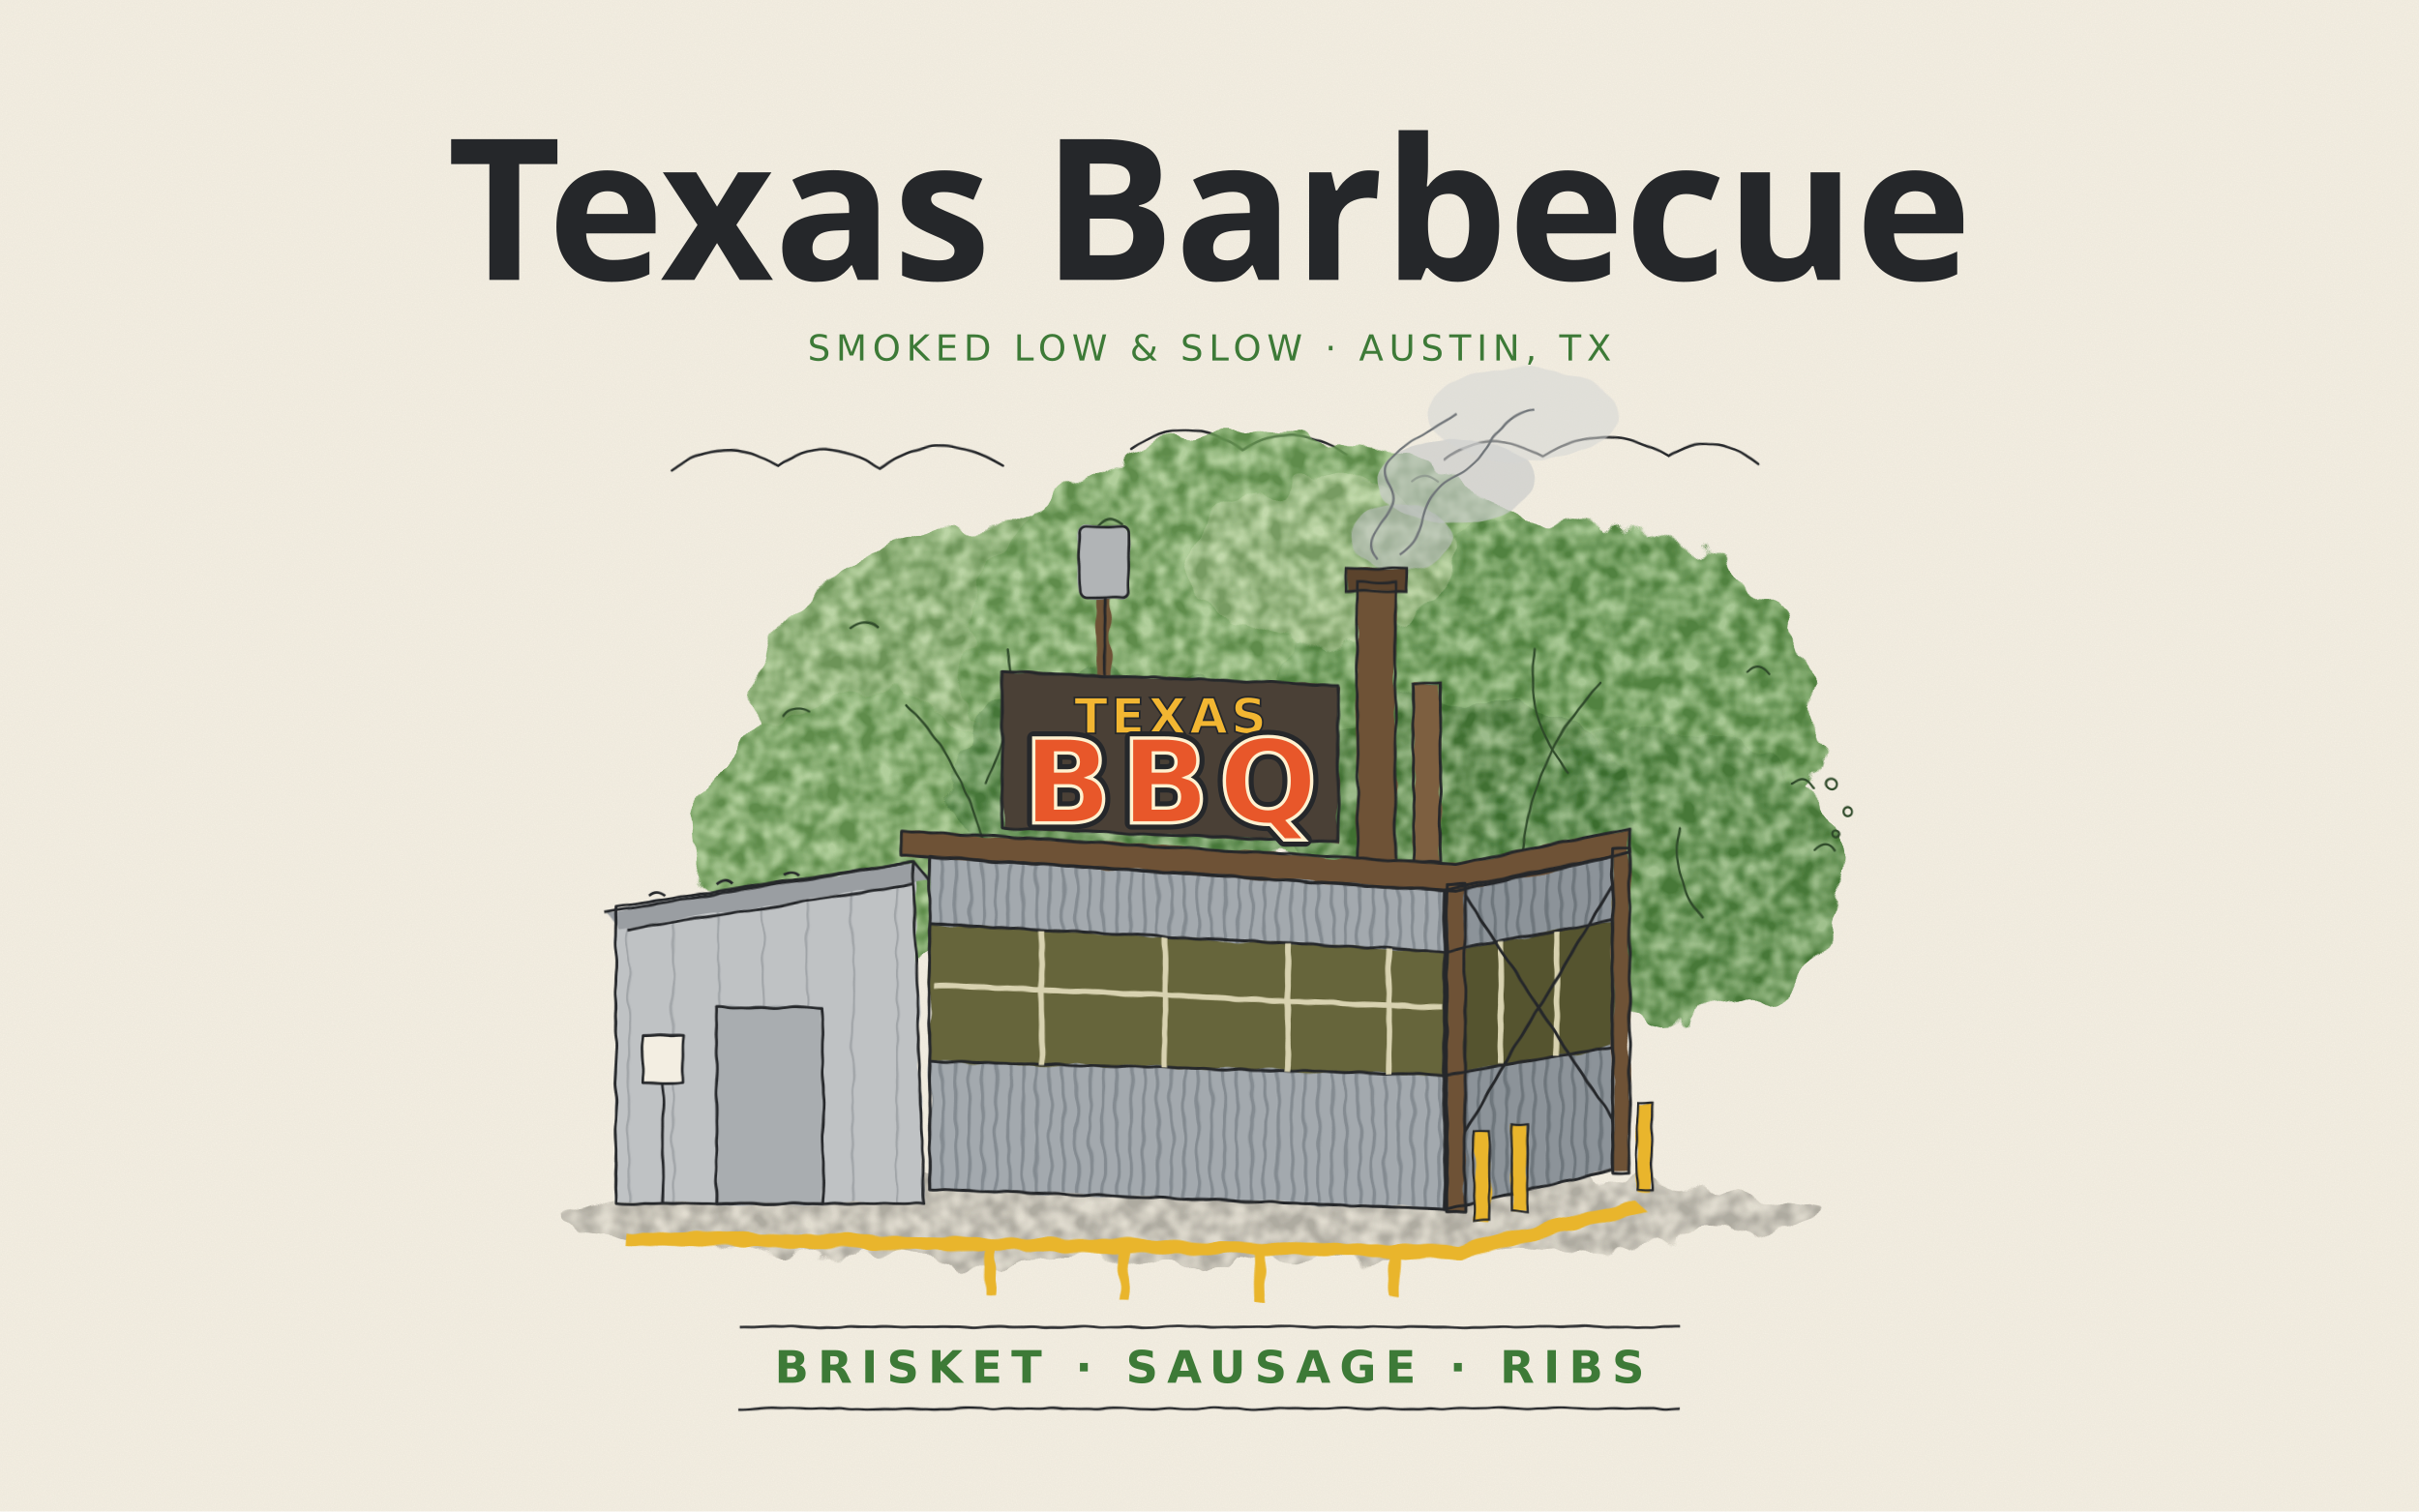
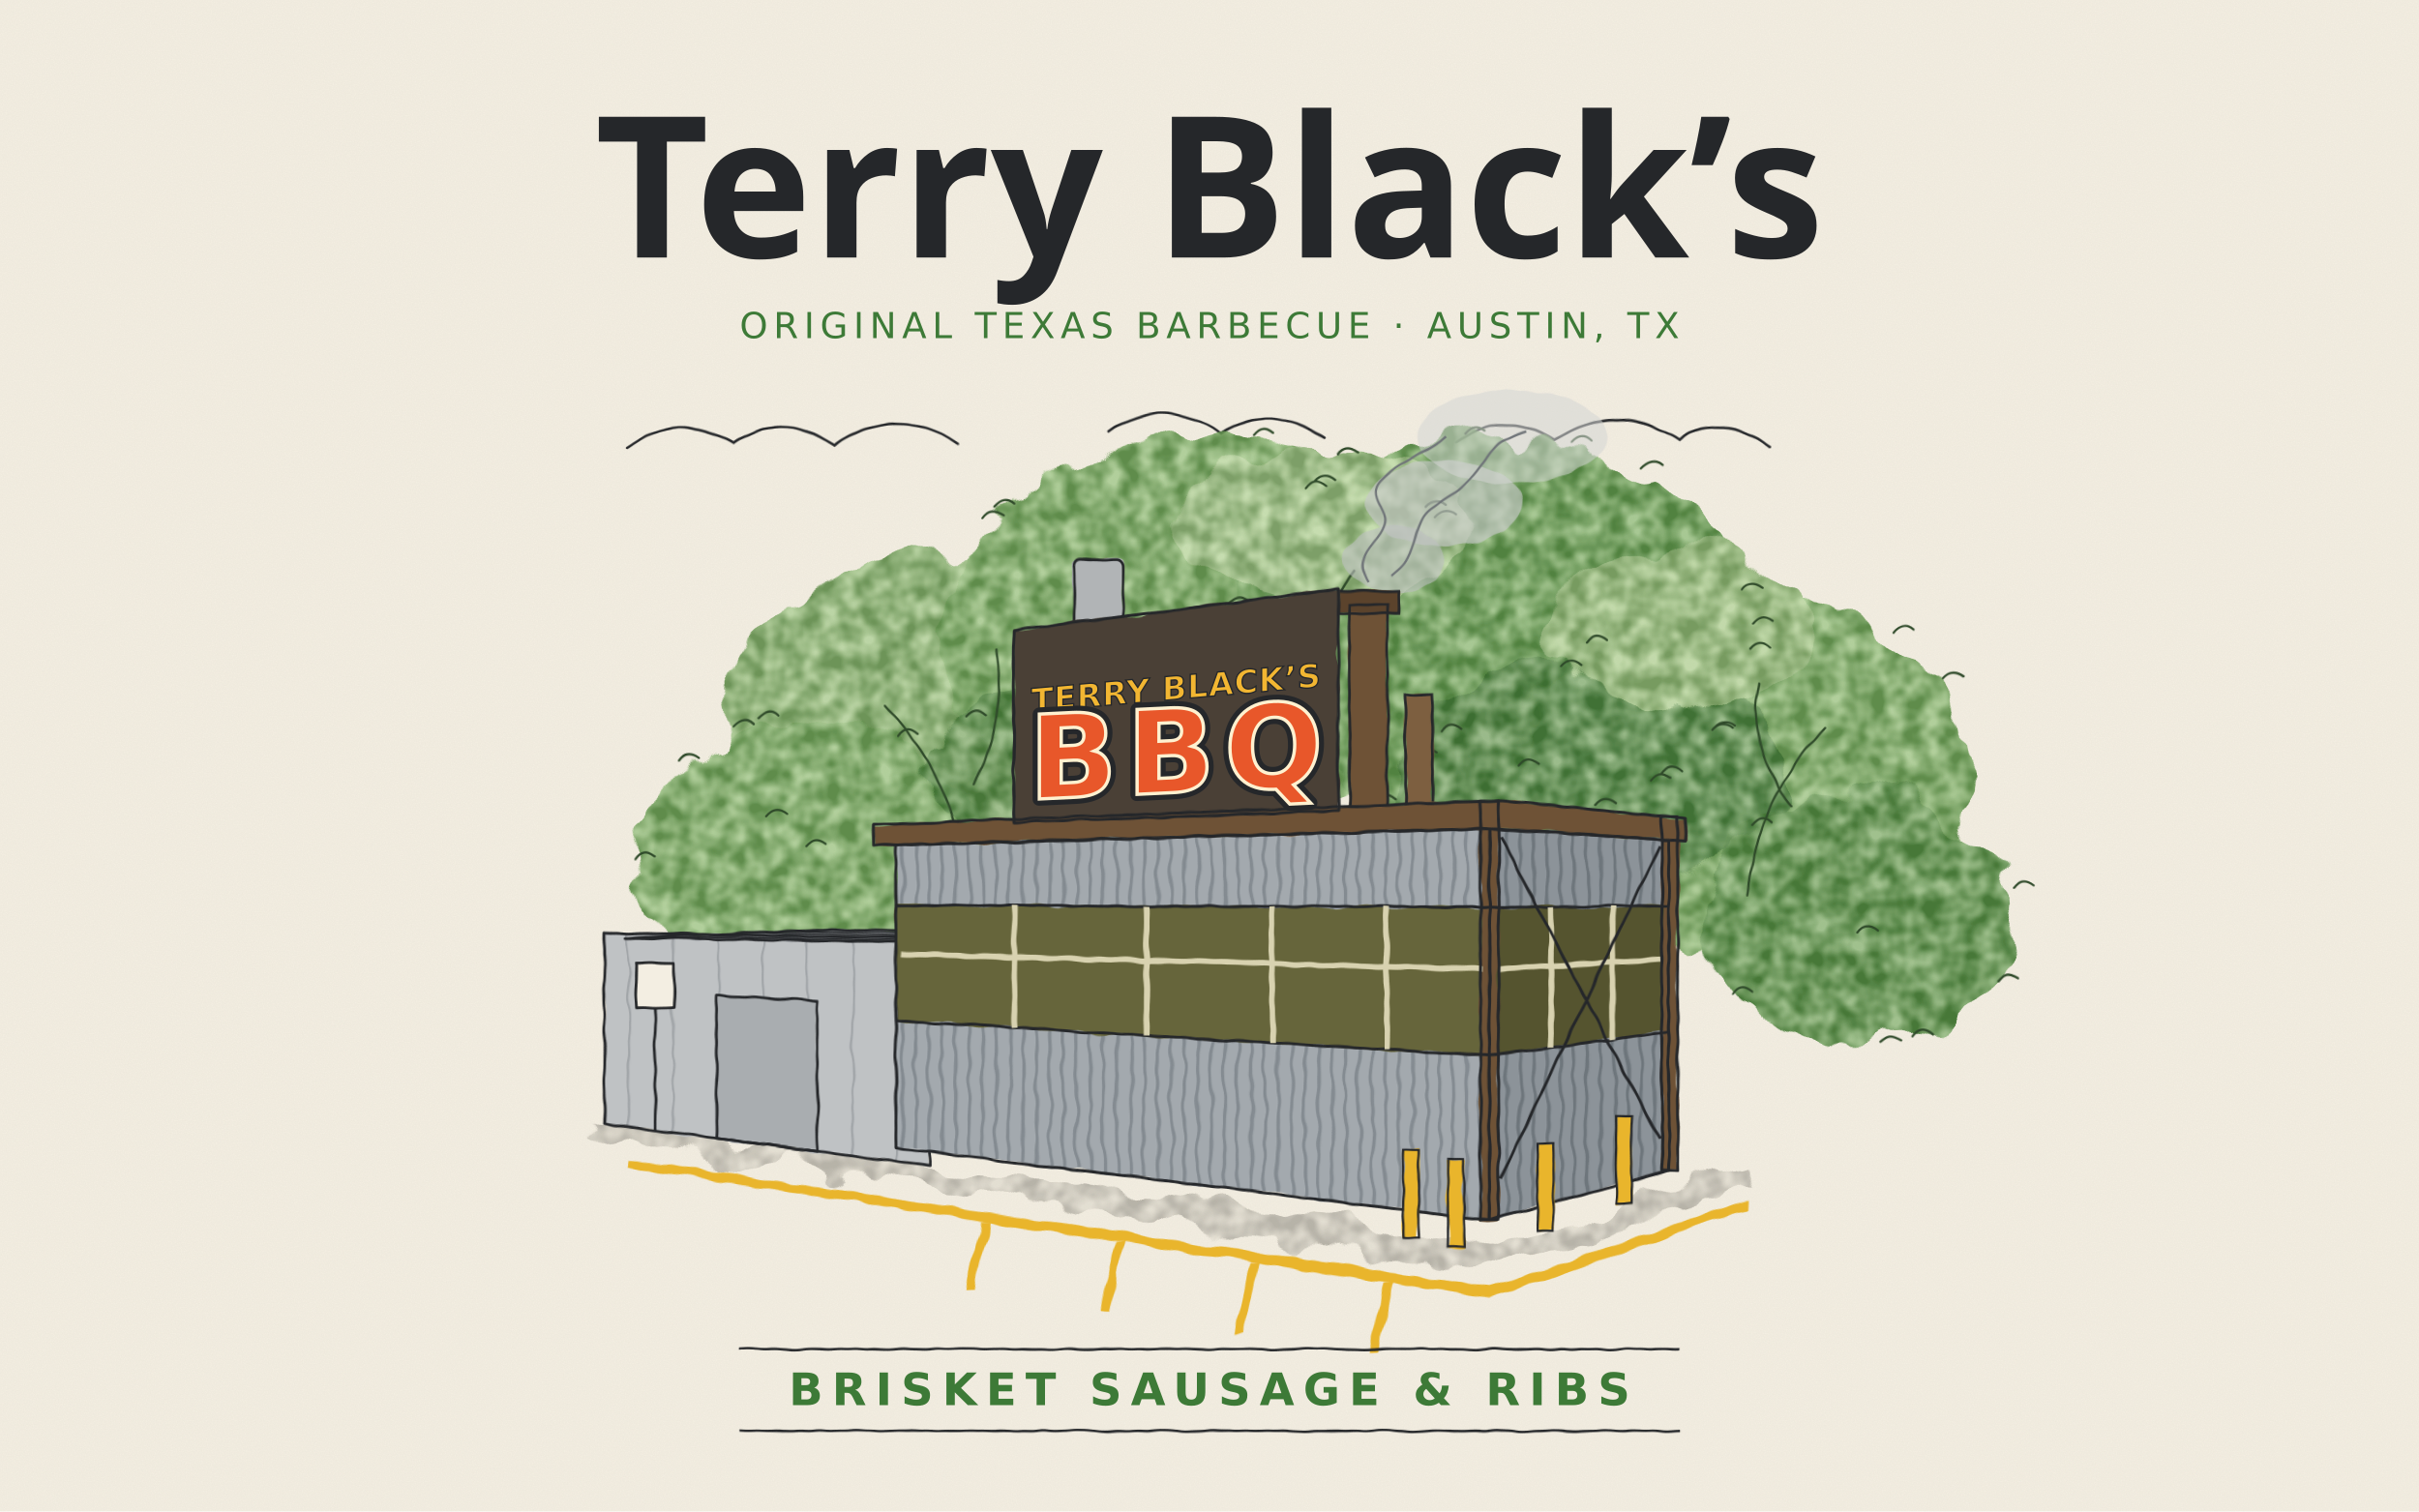
<svg xmlns="http://www.w3.org/2000/svg" width="2160" height="1350" viewBox="0 0 2160 1350">
  <defs>
    <filter id="paper" x="0" y="0" width="100%" height="100%">
      <feTurbulence type="fractalNoise" baseFrequency="0.9" numOctaves="3" seed="3" />
      <feColorMatrix values="0 0 0 0 0.45  0 0 0 0 0.40  0 0 0 0 0.32  0 0 0 0.10 0" />
      <feComposite in2="SourceGraphic" operator="in" />
      <feBlend in2="SourceGraphic" mode="multiply" />
    </filter>
    <filter id="wc" x="-20%" y="-20%" width="140%" height="140%">
      <feTurbulence type="fractalNoise" baseFrequency="0.018" numOctaves="3" seed="7" result="n" />
      <feDisplacementMap in="SourceGraphic" in2="n" scale="46" xChannelSelector="R" yChannelSelector="G" result="d" />
      <feTurbulence type="fractalNoise" baseFrequency="0.06" numOctaves="2" seed="11" result="t" />
      <feColorMatrix in="t" values="0 0 0 0 0  0 0 0 0 0  0 0 0 0 0  0 0 0 1.6 -0.35" result="ta" />
      <feComposite in="d" in2="ta" operator="arithmetic" k1="0.55" k2="0.55" result="o" />
    </filter>
    <filter id="wcs" x="-10%" y="-10%" width="120%" height="120%">
      <feTurbulence type="fractalNoise" baseFrequency="0.035" numOctaves="2" seed="5" result="n" />
      <feDisplacementMap in="SourceGraphic" in2="n" scale="8" xChannelSelector="R" yChannelSelector="G" />
    </filter>
    <filter id="ink" x="-5%" y="-5%" width="110%" height="110%">
      <feTurbulence type="fractalNoise" baseFrequency="0.04" numOctaves="2" seed="2" result="n" />
      <feDisplacementMap in="SourceGraphic" in2="n" scale="3.5" xChannelSelector="R" yChannelSelector="G" />
    </filter>
    <pattern id="corr" width="12" height="12" patternUnits="userSpaceOnUse">
      <rect width="12" height="12" fill="#a3a9ae" />
      <rect width="3" height="12" fill="#858c92" />
    </pattern>
    <pattern id="corrDark" width="12" height="12" patternUnits="userSpaceOnUse">
      <rect width="12" height="12" fill="#8c9399" />
      <rect width="3" height="12" fill="#6f777d" />
    </pattern>
    <pattern id="siding" width="40" height="40" patternUnits="userSpaceOnUse">
      <rect width="40" height="40" fill="#bfc2c4" />
      <rect width="2" height="40" fill="#a2a6a9" />
    </pattern>
  </defs>
  <rect width="2160" height="1350" fill="#f3eee2" filter="url(#paper)" />
-   <text x="1080" y="250" text-anchor="middle" font-family="Dancing Script" font-weight="700" font-size="176" fill="#25272a">Texas Barbecue</text>
-   <text x="1080" y="322" text-anchor="middle" font-family="DejaVu Sans" font-size="32" letter-spacing="5" fill="#3d7a37">SMOKED LOW &amp; SLOW · AUSTIN, TX</text>
-   <path filter="url(#ink)" fill="none" stroke="#25272a" stroke-width="2.2" stroke-linecap="round" d="M600 420 q45 -34 95 -4 q40 -30 90 2 q55 -38 110 -2 M1010 400 q50 -32 100 2 q45 -28 92 4 M1290 410 q40 -30 88 -2 q55 -36 112 0 q38 -26 80 6" />
+   <text x="1080" y="230" text-anchor="middle" font-family="Dancing Script" font-weight="700" font-size="176" fill="#25272a">Terry Black’s</text>
+   <text x="1080" y="302" text-anchor="middle" font-family="DejaVu Sans" font-size="32" letter-spacing="5" fill="#3d7a37">ORIGINAL TEXAS BARBECUE · AUSTIN, TX</text>
+   <path filter="url(#ink)" fill="none" stroke="#25272a" stroke-width="2.2" stroke-linecap="round" d="M560 400 q45 -34 95 -4 q40 -30 90 2 q55 -38 110 -2 M990 385 q50 -32 100 2 q45 -28 92 4 M1300 395 q40 -30 88 -2 q55 -36 112 0 q38 -26 80 6" />
  <g filter="url(#wc)">
-     <ellipse cx="900" cy="640" rx="230" ry="175" fill="#8fc274" />
-     <ellipse cx="1130" cy="575" rx="270" ry="190" fill="#7db863" />
-     <ellipse cx="1380" cy="650" rx="245" ry="185" fill="#6dab57" />
-     <ellipse cx="770" cy="740" rx="150" ry="120" fill="#7db863" />
-     <ellipse cx="1480" cy="780" rx="170" ry="130" fill="#5f9e4c" />
-     <ellipse cx="1010" cy="700" rx="170" ry="95" fill="#4e8e40" opacity="0.7" />
-     <ellipse cx="1300" cy="720" rx="160" ry="95" fill="#4a893c" opacity="0.7" />
-     <ellipse cx="1180" cy="500" rx="120" ry="70" fill="#a4d088" opacity="0.8" />
+     <ellipse cx="860" cy="640" rx="210" ry="150" fill="#8fc274" opacity="1" />
+     <ellipse cx="1080" cy="560" rx="240" ry="170" fill="#7db863" opacity="1" />
+     <ellipse cx="1330" cy="560" rx="230" ry="170" fill="#6dab57" opacity="1" />
+     <ellipse cx="1560" cy="690" rx="200" ry="160" fill="#7db863" opacity="1" />
+     <ellipse cx="720" cy="760" rx="150" ry="120" fill="#7db863" opacity="1" />
+     <ellipse cx="1660" cy="820" rx="140" ry="110" fill="#5f9e4c" opacity="1" />
+     <ellipse cx="1000" cy="690" rx="170" ry="90" fill="#4e8e40" opacity="0.75" />
+     <ellipse cx="1420" cy="690" rx="180" ry="100" fill="#4a893c" opacity="0.75" />
+     <ellipse cx="1180" cy="470" rx="130" ry="70" fill="#a4d088" opacity="1" />
+     <ellipse cx="1500" cy="560" rx="120" ry="70" fill="#9ccb80" opacity="1" />
  </g>
  <g filter="url(#ink)" fill="none" stroke="#2f4a2a" stroke-width="2" stroke-linecap="round">
-     <path d="M880 760 q-20 -80 -70 -130 M880 700 q30 -60 20 -120 M1360 760 q10 -90 70 -150 M1400 690 q-40 -50 -30 -110 M1520 820 q-30 -40 -20 -80" />
-     <path d="M700 640 q10 -12 22 -4 M760 560 q12 -10 24 0 M980 470 q10 -12 22 -2 M1260 430 q12 -10 24 0 M1560 600 q10 -10 20 2 M1600 700 q12 -8 20 4 M1620 760 c6 -8 14 -8 18 0" />
-     <circle cx="1635" cy="700" r="5" />
-     <circle cx="1650" cy="725" r="4" />
-     <circle cx="1640" cy="745" r="3" />
+     <path d="M1000 724 q8 -10 18 -2 M1547 888 q8 -10 18 -2 M1287 653 q8 -10 18 -2 M685 729 q8 -10 18 -2 M1403 395 q8 -10 18 -2 M622 854 q8 -10 18 -2 M1194 406 q8 -10 18 -2 M1382 729 q8 -10 18 -2 M962 505 q8 -10 18 -2 M1403 395 q8 -10 18 -2 M1205 709 q8 -10 18 -2 M1166 436 q8 -10 18 -2 M1799 793 q8 -10 18 -2 M1531 650 q8 -10 18 -2 M640 864 q8 -10 18 -2 M1356 684 q8 -10 18 -2 M1084 733 q8 -10 18 -2 M1529 652 q8 -10 18 -2 M802 657 q8 -10 18 -2 M1040 557 q8 -10 18 -2 M677 642 q8 -10 18 -2 M1466 418 q8 -10 18 -2 M1394 595 q8 -10 18 -2 M1365 739 q8 -10 18 -2 M997 723 q8 -10 18 -2 M1047 715 q8 -10 18 -2 M1417 574 q8 -10 18 -2 M1097 539 q8 -10 18 -2 M1474 697 q8 -10 18 -2 M1708 926 q8 -10 18 -2 M1735 606 q8 -10 18 -2 M1564 737 q8 -10 18 -2 M1425 719 q8 -10 18 -2 M1556 527 q8 -10 18 -2 M1174 430 q8 -10 18 -2 M1282 462 q8 -10 18 -2 M974 511 q8 -10 18 -2 M1679 931 q8 -10 18 -2 M606 679 q8 -10 18 -2 M1256 680 q8 -10 18 -2 M1018 728 q8 -10 18 -2 M1066 681 q8 -10 18 -2 M1784 876 q8 -10 18 -2 M1308 387 q8 -10 18 -2 M1563 580 q8 -10 18 -2 M1228 716 q8 -10 18 -2 M1119 389 q8 -10 18 -2 M1691 565 q8 -10 18 -2 M655 649 q8 -10 18 -2 M1273 453 q8 -10 18 -2 M1484 691 q8 -10 18 -2 M1394 595 q8 -10 18 -2 M960 711 q8 -10 18 -2 M720 756 q8 -10 18 -2 M1659 833 q8 -10 18 -2 M1565 557 q8 -10 18 -2 M863 640 q8 -10 18 -2 M1265 674 q8 -10 18 -2 M1061 692 q8 -10 18 -2 M878 462 q8 -10 18 -2 M888 452 q8 -10 18 -2 M567 767 q8 -10 18 -2 M974 716 q8 -10 18 -2 M1014 746 q8 -10 18 -2 M679 878 q8 -10 18 -2" />
+     <path d="M860 760 q-20 -80 -70 -130 M870 700 q30 -60 20 -120 M1560 800 q10 -90 70 -150 M1600 720 q-40 -50 -30 -110 M1180 620 q-10 -60 30 -110" />
  </g>
-   <ellipse cx="1060" cy="1085" rx="560" ry="40" fill="#cfcabd" filter="url(#wc)" opacity="0.8" />
  <g filter="url(#wcs)">
-     <polygon points="550,810 815,770 825,1075 550,1075" fill="url(#siding)" />
-     <polygon points="540,815 815,770 830,786 552,830" fill="#9a9ea2" />
-     <rect x="640" y="900" width="95" height="175" fill="#a9adb0" />
+     <ellipse cx="1290" cy="450" rx="70" ry="38" fill="#c7c9c9" opacity="0.65" />
+     <ellipse cx="1350" cy="390" rx="85" ry="42" fill="#d4d5d4" opacity="0.55" />
+     <ellipse cx="1245" cy="500" rx="45" ry="30" fill="#bcbfc0" opacity="0.6" />
+     <rect x="1205" y="540" width="34" height="210" fill="#6e5236" />
+     <rect x="1195" y="528" width="54" height="20" fill="#5b432c" />
+     <rect x="1255" y="620" width="24" height="130" fill="#7d5f40" />
+     <rect x="975" y="500" width="12" height="130" fill="#6e5236" />
+     <rect x="959" y="500" width="44" height="64" rx="6" fill="#b1b4b6" />
+   </g>
+   <g filter="url(#ink)" fill="none" stroke="#25272a" stroke-width="2.4">
+     <rect x="1205" y="540" width="34" height="210" />
+     <rect x="1195" y="528" width="54" height="20" />
+     <rect x="1255" y="620" width="24" height="130" />
+     <path d="M981 564 L981 630" />
+     <rect x="959" y="500" width="44" height="64" rx="6" />
+     <path stroke="#6f7478" stroke-width="2" d="M1222 520 c-20 -30 30 -40 10 -70 c-15 -25 35 -40 60 -60 M1242 515 c30 -20 10 -50 50 -70 c35 -18 30 -50 70 -60" />
+   </g>
+   <polygon filter="url(#wc)" opacity="0.7" fill="#cfcabd" points="520.0,995.5 1330.0,1111.0 1560.0,1042.0 1560.0,1058.3 1330.0,1139.0 520.0,1013.8" />
+   <g filter="url(#wcs)">
+     <polygon points="540.0,832.9 830.0,838.2 830.0,1041.3 540.0,1003.8" fill="url(#siding)" />
+     <polygon points="558.5,837.3 838.0,842.2 982.0,834.9 741.7,830.4" fill="#a3a7aa" />
+     <polygon points="640.0,889.3 730.0,894.0 730.0,1028.4 640.0,1016.8" fill="#a9adb0" />
  </g>
  <g filter="url(#ink)" fill="none" stroke="#25272a" stroke-width="2.4" stroke-linejoin="round">
-     <polygon points="550,810 815,770 825,1075 550,1075" />
-     <path d="M540 815 L815 770 L830 786 M560 830 L815 790" />
-     <rect x="640" y="900" width="95" height="175" />
-     <path d="M592 1075 L592 965" />
-     <rect x="574" y="925" width="36" height="42" fill="#f3eee2" />
-     <path d="M580 800 q8 -6 14 0 M640 790 q8 -6 14 0 M700 782 q8 -6 14 0" />
+     <polygon points="540.0,832.9 830.0,838.2 830.0,1041.3 540.0,1003.8" />
+     <polygon points="558.5,837.3 838.0,842.2 982.0,834.9 741.7,830.4" />
+     <polygon points="640.0,889.3 730.0,894.0 730.0,1028.4 640.0,1016.8" />
+     <path stroke-width="1.4" d="M595 836 L867 841 M632 835 L896 839 M668 833 L924 838 M705 832 L953 836" />
+     <path d="M585 1010 L585 895" />
+     <rect x="568" y="860" width="34" height="40" fill="#f3eee2" />
  </g>
  <g filter="url(#wcs)">
-     <ellipse cx="1300" cy="430" rx="70" ry="38" fill="#c7c9c9" opacity="0.65" />
-     <ellipse cx="1360" cy="370" rx="85" ry="42" fill="#d4d5d4" opacity="0.55" />
-     <ellipse cx="1250" cy="480" rx="45" ry="30" fill="#bcbfc0" opacity="0.6" />
-     <rect x="1212" y="520" width="34" height="250" fill="#6e5236" />
-     <rect x="1202" y="508" width="54" height="20" fill="#5b432c" />
-     <rect x="1262" y="610" width="24" height="160" fill="#7d5f40" />
-     <rect x="980" y="470" width="12" height="140" fill="#6e5236" />
-     <rect x="964" y="470" width="44" height="64" rx="6" fill="#b1b4b6" />
-   </g>
-   <g filter="url(#ink)" fill="none" stroke="#25272a" stroke-width="2.4">
-     <rect x="1212" y="520" width="34" height="250" />
-     <rect x="1202" y="508" width="54" height="20" />
-     <rect x="1262" y="610" width="24" height="160" />
-     <path d="M986 534 L986 610" />
-     <rect x="964" y="470" width="44" height="64" rx="6" />
-     <path stroke="#6f7478" stroke-width="2" d="M1230 500 c-20 -30 30 -40 10 -70 c-15 -25 35 -40 60 -60 M1250 495 c30 -20 10 -50 50 -70 c35 -18 30 -50 70 -60" />
-   </g>
-   <g filter="url(#wcs)">
-     <polygon points="830,765 1290,795 1290,1080 830,1062" fill="url(#corr)" />
-     <polygon points="830,825 1290,850 1290,960 830,948" fill="#66653b" />
-     <polygon points="1290,795 1440,765 1440,1045 1290,1080" fill="url(#corrDark)" />
-     <polygon points="1290,850 1440,822 1440,935 1290,960" fill="#55542f" />
-     <polygon points="895,600 1195,612 1195,752 895,740" fill="#4a4036" />
-     <polygon points="805,742 1300,772 1455,740 1455,762 1300,796 805,764" fill="#6e5236" />
-     <rect x="1292" y="790" width="16" height="292" fill="#6e5236" />
-     <rect x="1440" y="758" width="15" height="290" fill="#6e5236" />
+     <polygon points="800.0,754.8 1330.0,740.0 1330.0,1090.0 800.0,1025.2" fill="url(#corr)" />
+     <polygon points="800.0,808.9 1330.0,810.0 1330.0,943.0 800.0,911.6" fill="#66653b" />
+     <polygon points="1330.0,740.0 1490.0,750.2 1490.0,1045.3 1330.0,1090.0" fill="url(#corrDark)" />
+     <polygon points="1330.0,810.0 1490.0,809.2 1490.0,921.4 1330.0,943.0" fill="#55542f" />
+     <polygon points="905.0,563.0 1195.0,526.2 1195.0,724.0 905.0,734.7" fill="#4a4036" />
+     <polygon points="780.0,736.6 1338.0,715.2 1505.0,730.9 1505.0,751.2 1338.0,739.8 780.0,755.3" fill="#6e5236" />
+     <rect x="1322.0" y="715.5" width="16" height="374.5" fill="#6e5236" />
+     <rect x="1484.0" y="729.5" width="14" height="315.8" fill="#6e5236" />
  </g>
  <g filter="url(#ink)" fill="none" stroke="#25272a" stroke-width="2.6" stroke-linejoin="round">
-     <polygon points="830,765 1290,795 1290,1080 830,1062" />
-     <polygon points="1290,795 1440,765 1440,1045 1290,1080" />
-     <path d="M830 825 L1290 850 L1440 822 M830 948 L1290 960 L1440 935" />
-     <path stroke="#d8d2b0" stroke-width="5" d="M930 831 L930 951 M1040 837 L1040 954 M1150 843 L1150 957 M1240 848 L1240 959 M835 880 L1288 900 M1340 841 L1340 950 M1390 832 L1390 943" />
-     <polygon points="895,600 1195,612 1195,752 895,740" />
-     <polygon points="805,742 1300,772 1455,740 1455,762 1300,796 805,764" />
-     <rect x="1292" y="790" width="16" height="292" />
-     <rect x="1440" y="758" width="15" height="290" />
-     <path d="M1308 800 L1440 1000 M1440 790 L1308 1010" />
+     <polygon points="800.0,754.8 1330.0,740.0 1330.0,1090.0 800.0,1025.2" />
+     <polygon points="1330.0,740.0 1490.0,750.2 1490.0,1045.3 1330.0,1090.0" />
+     <path d="M800.0 808.9 L1330.0 810.0 L1490.0 809.2" />
+     <path d="M800.0 911.6 L1330.0 943.0 L1490.0 921.4" />
+     <path stroke="#d8d2b0" stroke-width="5" d="M1238 809.8 L1238 937.6 M1136 809.6 L1136 931.5 M1024 809.3 L1024 924.9 M906 809.1 L906 917.9 M1385 809.7 L1385 935.6 M1440 809.5 L1440 928.1 M804.0 852.2 L1324.0 865.8 M1338.0 865.5 L1484.0 856.8" />
+     <polygon points="905.0,563.0 1195.0,526.2 1195.0,724.0 905.0,734.7" />
+     <polygon points="780.0,736.6 1338.0,715.2 1505.0,730.9 1505.0,751.2 1338.0,739.8 780.0,755.3" />
+     <rect x="1322.0" y="715.5" width="16" height="374.5" />
+     <rect x="1484.0" y="729.5" width="14" height="315.8" />
+     <path d="M1340.0 747.6 L1482.0 1017.7 M1482.0 755.6 L1340.0 1052.5" />
  </g>
-   <text x="1045" y="655" text-anchor="middle" font-family="DejaVu Sans" font-weight="700" font-size="44" letter-spacing="3" fill="#f2b632" stroke="#25272a" stroke-width="1.5">TEXAS</text>
-   <text x="1045" y="735" text-anchor="middle" font-family="DejaVu Sans" font-weight="700" font-size="104" letter-spacing="8" fill="none" stroke="#25272a" stroke-width="12" stroke-linejoin="round">BBQ</text>
-   <text x="1045" y="735" text-anchor="middle" font-family="DejaVu Sans" font-weight="700" font-size="104" letter-spacing="8" fill="#e8572a" stroke="#fff1d0" stroke-width="3">BBQ</text>
+   <g transform="translate(1050.0,624.6) skewY(-5.03)">
+     <text x="0" y="0" text-anchor="middle" font-family="DejaVu Sans" font-weight="700" font-size="29" fill="#f2b632" stroke="#25272a" stroke-width="1.2" letter-spacing="0.5">TERRY BLACK’S</text>
+   </g>
+   <g transform="translate(1050.0,707.8) skewY(-2.72)">
+     <text x="0" y="0" text-anchor="middle" font-family="DejaVu Sans" font-weight="700" font-size="104" letter-spacing="8" fill="none" stroke="#25272a" stroke-width="12" stroke-linejoin="round">BBQ</text>
+     <text x="0" y="0" text-anchor="middle" font-family="DejaVu Sans" font-weight="700" font-size="104" letter-spacing="8" fill="#e8572a" stroke="#fff1d0" stroke-width="3">BBQ</text>
+   </g>
  <g filter="url(#wcs)" fill="#e9b52c">
-     <polygon points="560,1100 1300,1112 1460,1072 1470,1082 1305,1124 560,1112" />
-     <rect x="880" y="1112" width="9" height="46" />
-     <rect x="1000" y="1114" width="9" height="46" />
-     <rect x="1120" y="1116" width="9" height="46" />
-     <rect x="1240" y="1118" width="9" height="40" />
-     <rect x="1316" y="1010" width="14" height="80" />
-     <rect x="1350" y="1004" width="14" height="78" />
-     <rect x="1462" y="985" width="13" height="78" />
+     <polygon points="560.0,1035.7 1330.0,1149.5 1560.0,1071.8 1560.0,1080.0 1330.0,1160.0 560.0,1042.7" />
+     <polygon points="876.0,1091.4 884.0,1091.4 870.0,1153.4 862.0,1153.4" />
+     <polygon points="996.0,1109.7 1004.0,1109.7 990.0,1171.7 982.0,1171.7" />
+     <polygon points="1116.0,1128.0 1124.0,1128.0 1110.0,1190.0 1102.0,1190.0" />
+     <polygon points="1236.0,1146.3 1244.0,1146.3 1230.0,1208.3 1222.0,1208.3" />
+   </g>
+   <g filter="url(#wcs)" fill="#e9b52c">
+     <rect x="1293.0" y="1036.0" width="14" height="78" />
+     <rect x="1253.0" y="1027.2" width="14" height="78" />
+     <rect x="1373.0" y="1021.3" width="14" height="78" />
+     <rect x="1443.0" y="997.0" width="14" height="78" />
  </g>
  <g filter="url(#ink)" fill="none" stroke="#25272a" stroke-width="2">
-     <rect x="1316" y="1010" width="14" height="80" />
-     <rect x="1350" y="1004" width="14" height="78" />
-     <rect x="1462" y="985" width="13" height="78" />
+     <rect x="1293.0" y="1036.0" width="14" height="78" />
+     <rect x="1253.0" y="1027.2" width="14" height="78" />
+     <rect x="1373.0" y="1021.3" width="14" height="78" />
+     <rect x="1443.0" y="997.0" width="14" height="78" />
  </g>
  <g filter="url(#ink)" stroke="#25272a" stroke-width="2.2">
-     <path d="M660 1185 L1500 1185 M660 1258 L1500 1258" />
+     <path d="M660 1205 L1500 1205 M660 1278 L1500 1278" />
  </g>
-   <text x="1080" y="1235" text-anchor="middle" font-family="DejaVu Sans" font-weight="700" font-size="40" letter-spacing="8" fill="#3d7a37">BRISKET · SAUSAGE · RIBS</text>
+   <text x="1080" y="1255" text-anchor="middle" font-family="DejaVu Sans" font-weight="700" font-size="40" letter-spacing="8" fill="#3d7a37">BRISKET  SAUSAGE &amp; RIBS</text>
</svg>
